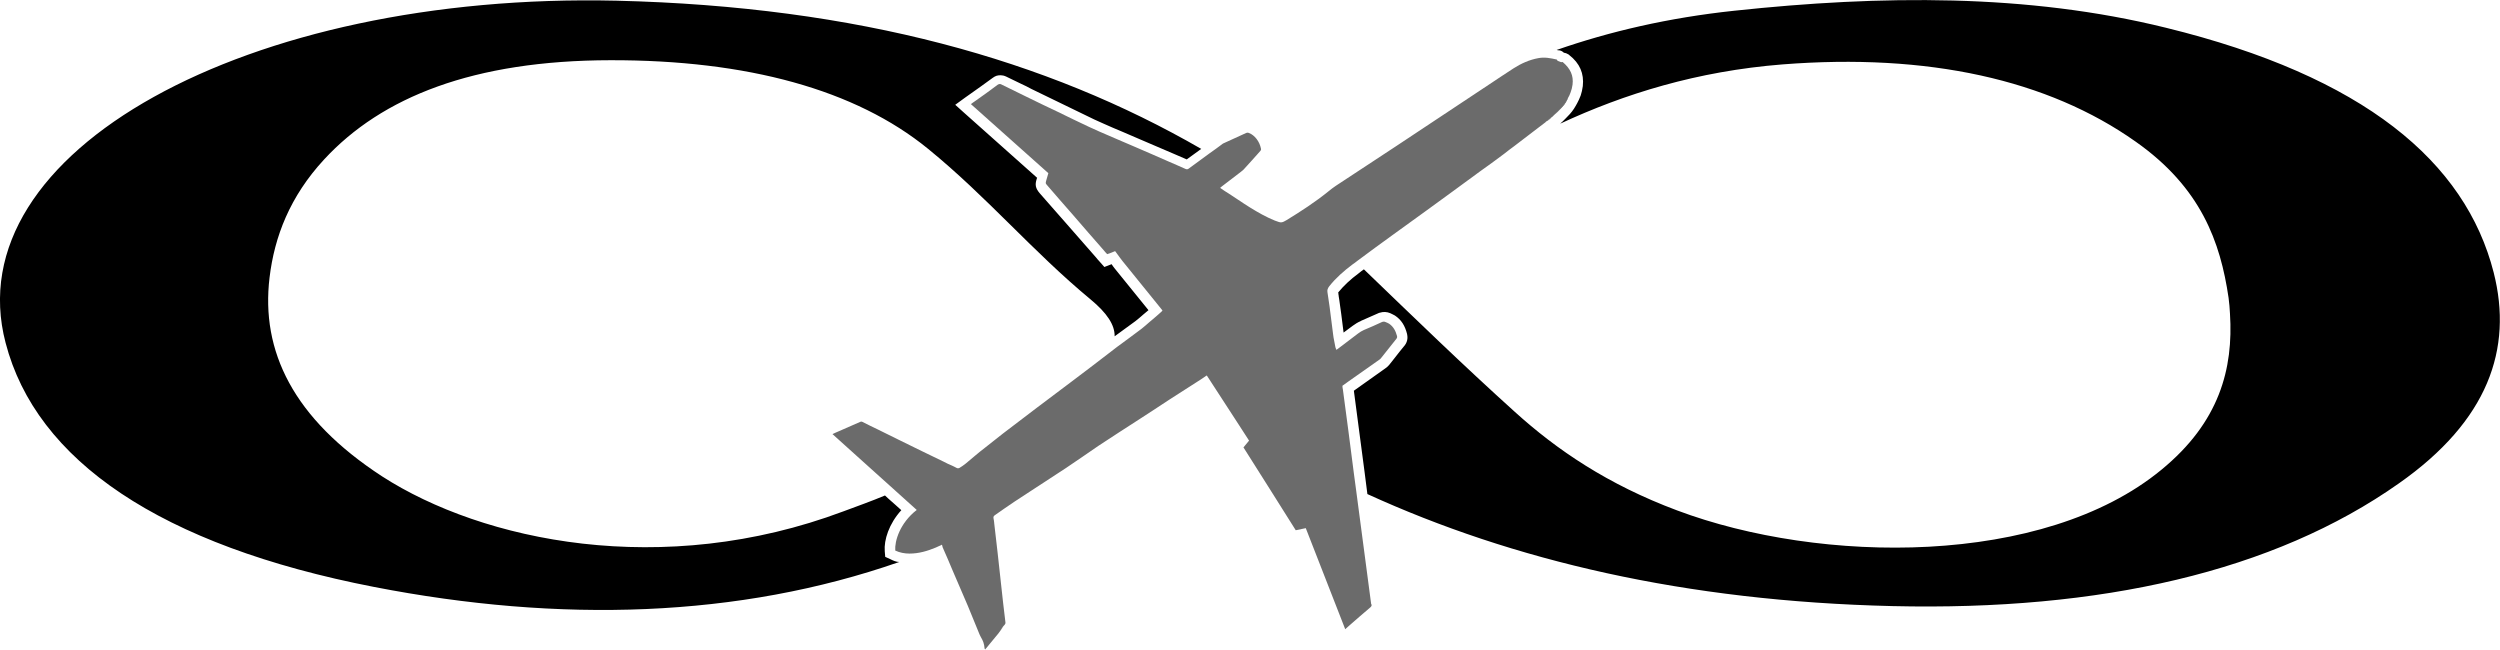
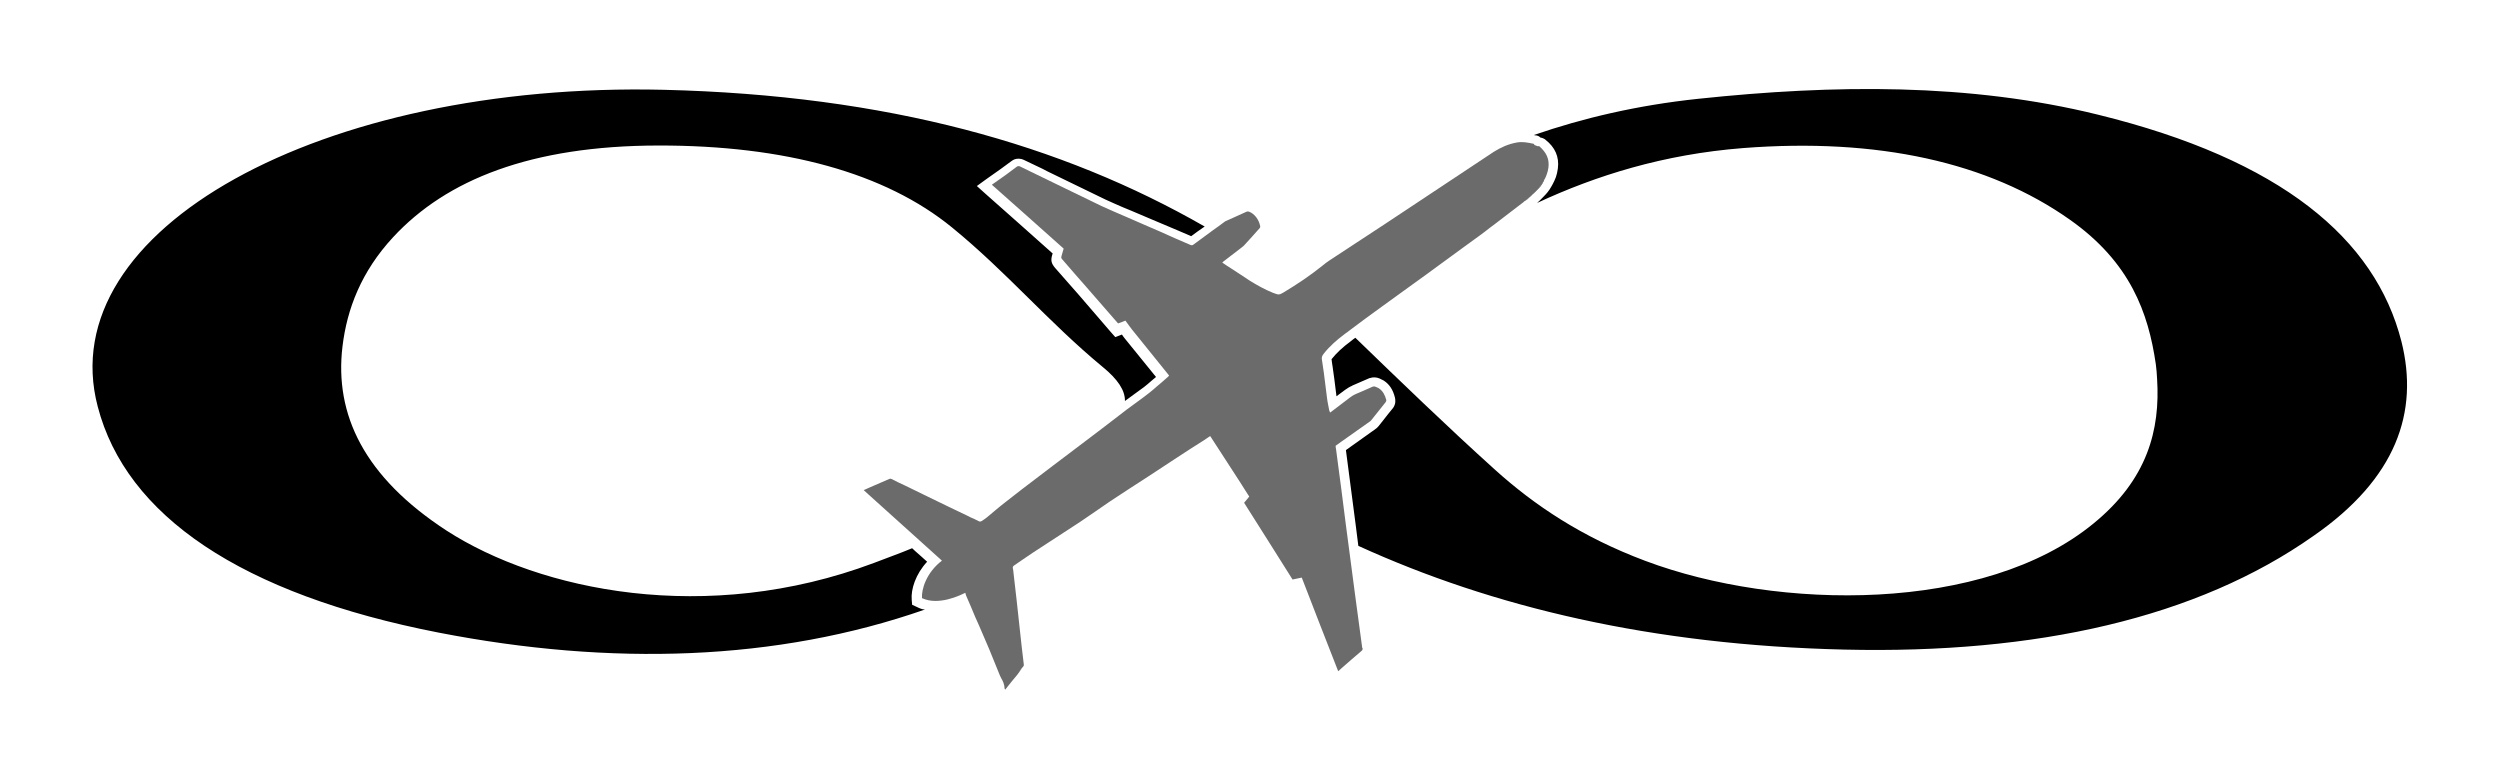
- <svg xmlns="http://www.w3.org/2000/svg" version="1.1" id="Layer_1" x="0px" y="0px" viewBox="0 0 1071.2 278.2" enable-background="new 0 0 1071.2 278.2" xml:space="preserve">
+ <svg xmlns="http://www.w3.org/2000/svg" version="1.1" id="Layer_1" x="0px" y="0px" viewBox="-43.2 798.2 1166.5 363.7" enable-background="new -43.2 798.2 1166.5 363.7" xml:space="preserve">
  <g>
    <g id="_x37_1d2Yo.tif_2_">
      <g>
-         <path d="M1068.5,116.8c-12.1-47.5-55.6-84.1-140.4-104.9c-59.5-14.7-122.2-14-185-7.3c-28.2,3-53.4,8.9-76.1,16.8     c0.4,0.1,0.7,0.2,1.1,0.2l0.2,0c0.5,0.1,1.2,0.4,1.8,1c0.8,0.1,1.5,0.4,2.1,0.8l0.1,0.1l0.1,0.1c4.5,3.5,6.4,7.9,5.8,13.3     c-0.2,1.5-0.5,2.8-0.9,4c-0.5,1.3-1,2.4-1.5,3.3c-0.4,0.7-0.8,1.5-1.4,2.4c-1.1,1.7-2.4,3-3.6,4.2l-0.2,0.2c-0.3,0.3-0.7,0.7-1,1     c-0.4,0.3-0.7,0.7-1.1,1c27.5-12.8,58.7-22.5,95.2-25.4c62.4-4.9,113.8,6.5,151.4,33.1c28,19.7,36.3,43,39.8,66.9     c0.3,2.3,0.5,4.6,0.6,6.8c1.5,23.6-4.5,46.5-29.4,66.9c-50.5,41.6-146,40.5-207.5,17.4c-29.7-11.1-51.5-25.9-69.5-42.2     c-22.3-20.1-43.5-40.7-64.7-61.1c-0.7,0.5-1.4,1-2.1,1.6c-3.8,2.8-6.6,5.5-8.9,8.3c0,0.2,0.1,0.5,0.1,0.7s0,0.5,0.1,0.7l0,0.2     c0.1,0.6,0.2,1.3,0.3,1.9c0.1,0.7,0.2,1.4,0.3,2.2c0.2,1.2,0.3,2.4,0.5,3.6c0.3,2.6,0.7,5.3,1,7.9c1.3-1,2.6-1.9,3.9-2.9     c1.1-0.8,2.2-1.5,3.4-2l0.1-0.1c2.5-1.1,5.1-2.2,7.5-3.3c0.2-0.1,0.4-0.2,0.6-0.2c1.5-0.5,3.1-0.4,4.5,0.2c0.6,0.3,1.3,0.6,2,1     c2.7,1.8,4.3,4.3,5.2,7.9c0.2,1,0.5,2.9-1,4.9l-0.1,0.1c-1.5,1.8-2.9,3.6-4.3,5.4l-2.3,2.9l-0.1,0.1c-0.5,0.6-1,1-1.6,1.4     c-4.3,3.1-8.7,6.2-13.1,9.3c-0.1,0.1-0.2,0.2-0.3,0.2c1.5,11.6,3.1,23.2,4.6,34.9c0.4,3.1,0.8,6.2,1.2,9.4     c62.2,28.4,135.9,45.9,225,48c89,2.1,163.3-14.7,217-52.6C1066.1,180.3,1076.8,149.5,1068.5,116.8z M670.7,44     c-0.9,1.4-2.1,2.6-3.3,3.8c-1.4,1.4-2.9,2.8-4.4,4c0.4-0.3,0.7-0.6,1.1-0.9c0.2-0.2,0.5-0.4,0.7-0.7c0.4-0.4,0.9-0.8,1.3-1.2     s0.8-0.8,1.2-1.2c1.2-1.2,2.3-2.3,3.2-3.7c0.4-0.6,0.8-1.3,1.2-1.9C671.5,42.9,671.1,43.4,670.7,44z M264.2,0.3     C106.1-3.4-19.1,65,2.4,146.9c13.1,50.4,66.3,86.8,157.9,104.6c79.6,15.5,156.2,13.3,225-10.7c-1.3,0-2.6-0.6-3.8-1.2l-2.2-1     l-0.2-2.4c-0.4-4.8,1.8-11.8,7.1-17.6c-0.7-0.7-4.4-3.9-5.5-4.9c-0.5-0.5-1-0.9-1.5-1.4c-5.7,2.4-11.9,4.6-17.8,6.8     c-77.5,29.1-154.6,12.8-197.7-15c-38.1-24.8-52-53.7-48.2-85.2c2.1-17.5,8.7-34.7,23.4-50.6c24.7-26.7,63.9-42.4,122.7-42.5     c58.5-0.1,105,12.6,136.1,38c25.5,20.8,44.5,43.7,69.6,64.5c7,5.8,10.4,10.9,10.3,15.8c1.4-1,2.7-2,4.1-3     c1.6-1.2,3.2-2.3,4.8-3.5c1-0.8,2-1.6,3-2.5l0.1-0.1c0.8-0.7,1.7-1.4,2.5-2.1c-4.8-6-9.7-11.9-14.5-17.9     c-0.5-0.6-0.9-1.2-1.3-1.8l-3.1,1.2l-2.3-2.6c-0.4-0.4-0.8-0.9-1.2-1.4l-13.4-15.3c-1.5-1.7-2.9-3.3-4.4-5     c-2.1-2.4-4.3-4.9-6.4-7.3c-1.8-2.1-2.1-3.6-1.3-6.1c0,0,0.1-0.4,0.2-0.5c-10.4-9.2-20.7-18.5-31.1-27.7l-4-3.6l4.4-3.2     c0.6-0.4,1.2-0.8,1.7-1.2c3.3-2.3,6.6-4.7,9.9-7.1c0.5-0.4,1.1-0.7,1.6-0.9c1-0.3,2.5-0.5,4.2,0.3c2.2,1.1,4.3,2.1,6.4,3.1     c1.5,0.7,3,1.4,4.4,2.2l27,13.1c1.3,0.6,2.6,1.2,4,1.8c2.6,1.2,5.3,2.3,7.9,3.4c2.6,1.1,5.3,2.3,7.9,3.4c2.3,1,4.7,2,7,3     c2.3,1,4.7,2,7,3c1.9,0.8,3.9,1.7,5.8,2.5c2-1.5,4.1-3,6.2-4.5C448.5,25.6,367.7,2.8,264.2,0.3z" />
+         <path d="M1077.3,957.5c-12.2-47.9-56.1-84.8-141.6-105.8c-60-14.8-123.2-14.1-186.5-7.4c-28.4,3-53.8,9-76.7,16.9     c0.4,0.1,0.7,0.2,1.1,0.2h0.2c0.5,0.1,1.2,0.4,1.8,1c0.8,0.1,1.5,0.4,2.1,0.8l0.1,0.1l0.1,0.1c4.5,3.5,6.5,8,5.8,13.4     c-0.2,1.5-0.5,2.8-0.9,4c-0.5,1.3-1,2.4-1.5,3.3c-0.4,0.7-0.8,1.5-1.4,2.4c-1.1,1.7-2.4,3-3.6,4.2l-0.2,0.2c-0.3,0.3-0.7,0.7-1,1     c-0.4,0.3-0.7,0.7-1.1,1c27.7-12.9,59.2-22.7,96-25.6c62.9-4.9,114.7,6.6,152.6,33.4c28.2,19.9,36.6,43.4,40.1,67.4     c0.3,2.3,0.5,4.6,0.6,6.9c1.5,23.8-4.5,46.9-29.6,67.4c-50.9,41.9-147.2,40.8-209.2,17.5c-29.9-11.2-51.9-26.1-70.1-42.5     c-22.5-20.3-43.9-41-65.2-61.6c-0.7,0.5-1.4,1-2.1,1.6c-3.8,2.8-6.7,5.5-9,8.4c0,0.2,0.1,0.5,0.1,0.7c0,0.2,0,0.5,0.1,0.7v0.2     c0.1,0.6,0.2,1.3,0.3,1.9c0.1,0.7,0.2,1.4,0.3,2.2c0.2,1.2,0.3,2.4,0.5,3.6c0.3,2.6,0.7,5.3,1,8c1.3-1,2.6-1.9,3.9-2.9     c1.1-0.8,2.2-1.5,3.4-2l0.1-0.1c2.5-1.1,5.1-2.2,7.6-3.3c0.2-0.1,0.4-0.2,0.6-0.2c1.5-0.5,3.1-0.4,4.5,0.2c0.6,0.3,1.3,0.6,2,1     c2.7,1.8,4.3,4.3,5.2,8c0.2,1,0.5,2.9-1,4.9l-0.1,0.1c-1.5,1.8-2.9,3.6-4.3,5.4l-2.3,2.9l-0.1,0.1c-0.5,0.6-1,1-1.6,1.4     c-4.3,3.1-8.8,6.3-13.2,9.4c-0.1,0.1-0.2,0.2-0.3,0.2c1.5,11.7,3.1,23.4,4.6,35.2c0.4,3.1,0.8,6.3,1.2,9.5     c62.7,28.6,137,46.3,226.8,48.4c89.7,2.1,164.6-14.8,218.8-53C1074.9,1021.5,1085.6,990.5,1077.3,957.5z M676.2,884.1     c-0.9,1.4-2.1,2.6-3.3,3.8c-1.4,1.4-2.9,2.8-4.4,4c0.4-0.3,0.7-0.6,1.1-0.9c0.2-0.2,0.5-0.4,0.7-0.7c0.4-0.4,0.9-0.8,1.3-1.2     c0.4-0.4,0.8-0.8,1.2-1.2c1.2-1.2,2.3-2.3,3.2-3.7c0.4-0.6,0.8-1.3,1.2-1.9C677,883,676.6,883.5,676.2,884.1z M266.4,840.1     C107,836.3-19.3,905.3,2.4,987.9c13.2,50.8,66.8,87.5,159.2,105.5c80.3,15.6,157.5,13.4,226.8-10.8c-1.3,0-2.6-0.6-3.8-1.2     l-2.2-1l-0.2-2.4c-0.4-4.8,1.8-11.9,7.2-17.7c-0.7-0.7-4.4-3.9-5.5-4.9c-0.5-0.5-1-0.9-1.5-1.4c-5.7,2.4-12,4.6-17.9,6.9     c-78.1,29.3-155.9,12.9-199.3-15.1c-38.4-25-52.4-54.1-48.6-85.9c2.1-17.6,8.8-35,23.6-51c24.9-26.9,64.4-42.7,123.7-42.8     c59-0.1,105.9,12.7,137.2,38.3c25.7,21,44.9,44.1,70.2,65c7.1,5.8,10.5,11,10.4,15.9c1.4-1,2.7-2,4.1-3c1.6-1.2,3.2-2.3,4.8-3.5     c1-0.8,2-1.6,3-2.5l0.1-0.1c0.8-0.7,1.7-1.4,2.5-2.1c-4.8-6-9.8-12-14.6-18c-0.5-0.6-0.9-1.2-1.3-1.8l-3.1,1.2l-2.3-2.6     c-0.4-0.4-0.8-0.9-1.2-1.4L460,935.6c-1.5-1.7-2.9-3.3-4.4-5c-2.1-2.4-4.3-4.9-6.5-7.4c-1.8-2.1-2.1-3.6-1.3-6.2     c0,0,0.1-0.4,0.2-0.5c-10.5-9.3-20.9-18.7-31.4-27.9l-4-3.6l4.4-3.2c0.6-0.4,1.2-0.8,1.7-1.2c3.3-2.3,6.7-4.7,10-7.2     c0.5-0.4,1.1-0.7,1.6-0.9c1-0.3,2.5-0.5,4.2,0.3c2.2,1.1,4.3,2.1,6.5,3.1c1.5,0.7,3,1.4,4.4,2.2l27.2,13.2c1.3,0.6,2.6,1.2,4,1.8     c2.6,1.2,5.3,2.3,8,3.4c2.6,1.1,5.3,2.3,8,3.4c2.3,1,4.7,2,7.1,3c2.3,1,4.7,2,7.1,3c1.9,0.8,3.9,1.7,5.8,2.5c2-1.5,4.1-3,6.3-4.5     C452.2,865.6,370.7,842.6,266.4,840.1z" />
      </g>
    </g>
    <g id="_x39_cv8yK.tif_2_">
      <g>
-         <path fill="#6B6B6B" d="M673.8,36.3c-0.2,1.2-0.4,2.2-0.8,3.2c-0.3,0.9-0.7,1.8-1.2,2.6c0,0,0,0,0,0.1c-0.4,0.6-0.7,1.2-1.1,1.8     c-0.9,1.4-2.1,2.6-3.3,3.8c-1.4,1.4-2.9,2.8-4.4,4c0,0-0.1,0.1-0.2,0.1c0,0-0.1,0.1-0.2,0.1c0,0,0,0,0,0     c-0.1,0.1-0.3,0.2-0.4,0.4c-0.2,0.2-0.5,0.4-0.8,0.6c0,0,0,0,0,0c-0.7,0.5-1.4,1.1-2.1,1.6c-3.5,2.7-7,5.4-10.6,8.1     c-1.4,1-2.8,2.1-4.2,3.2c-3.5,2.7-7.1,5.2-10.7,7.8c-7.4,5.4-14.8,10.9-22.3,16.3c-9.9,7.2-19.9,14.3-29.8,21.7     c-0.8,0.6-1.5,1.2-2.3,1.7c-3.6,2.7-7,5.7-9.8,9.2c-0.7,0.9-1,1.7-0.8,2.7c0.1,0.7,0.2,1.3,0.3,2c0.2,1.4,0.4,2.7,0.6,4.1     c0.5,3.9,1,7.9,1.5,11.8c0.2,1.9,0.7,3.7,1,5.6c0.1,0.4,0.3,0.7,0.4,1.1c0.3-0.2,0.4-0.3,0.6-0.4c2.9-2.2,5.8-4.4,8.7-6.6     c0.8-0.6,1.6-1.1,2.5-1.5c2.6-1.1,5.2-2.2,7.7-3.4c0.5-0.2,1-0.3,1.6,0c0.5,0.2,1,0.4,1.5,0.7c1.9,1.3,2.8,3.1,3.4,5.3     c0.1,0.5,0,0.8-0.3,1.2c-2.2,2.7-4.4,5.5-6.6,8.3c-0.2,0.3-0.5,0.5-0.8,0.7c-4.4,3.1-8.8,6.2-13.2,9.3c-0.8,0.6-1.7,1.2-2.5,1.8     c0,0.6,0.1,1.1,0.2,1.6c1.6,12,3.2,23.9,4.7,35.9c0.3,2.2,0.6,4.4,0.9,6.7c2.2,16.4,4.3,32.8,6.5,49.2c0,0.1,0.1,0.3,0.2,0.4     c0,0.1,0.1,0.2,0,0.3l-0.2,0.5c0,0.1-0.3,0.2-0.4,0.4c-3,2.5-5.9,5.1-8.8,7.6c-0.3,0.3-0.6,0.5-0.9,0.8c-0.3,0.3-0.6,0.5-1,0.9     c-5.7-14.5-11.3-28.9-16.9-43.3c-1.5,0.3-2.9,0.6-4.3,0.9c-7.5-11.9-14.9-23.7-22.4-35.5c0.8-1,1.6-1.9,2.4-2.9     c-1.4-2.2-2.8-4.3-4.2-6.5c-4.6-7.1-9.3-14.3-13.9-21.4c-0.2,0.1-0.3,0.1-0.4,0.2c-0.8,0.6-1.6,1.1-2.5,1.7     c-4.2,2.7-8.5,5.4-12.8,8.2c-4.3,2.8-8.6,5.7-13,8.5c-5.9,3.8-11.8,7.6-17.7,11.5c-4.6,3.1-9.2,6.4-13.9,9.5     c-7.3,4.8-14.6,9.5-21.9,14.3c-2.9,1.9-5.8,4-8.7,6c-0.5,0.4-0.6,0.7-0.5,1.3c0.1,0.7,0.3,1.4,0.3,2v0.1c1,8.6,2,17.2,2.9,25.8     c0.6,5.5,1.2,11,1.9,16.6c0.1,0.5-0.1,0.8-0.4,1.2c-0.1,0.1-0.2,0.2-0.3,0.3c0,0-0.1,0.1-0.1,0.1c-0.5,0.6-1,1.3-1.5,1.9     c0.5-0.6,1-1.2,1.5-1.7c-0.7,0.8-1.6,2.3-2.2,3c-1.7,2-3.8,4.6-5.7,6.9L422,278c0.3-0.3,0.6-0.6,0.9-1c0.3-0.3,0.5-0.6,0.8-0.9     c-0.6,0.7-1.1,1.3-1.7,1.9l-0.1,0c-0.2-2.4-0.8-3.6-1.5-4.8c-0.2-0.4-0.5-0.9-0.7-1.4c-1.7-4-3.3-8.2-5-12.2     c-2.2-5-4.3-10.1-6.5-15.1c-1.4-3.3-2.8-6.7-4.3-10c0-0.1-0.1-0.2-0.1-0.4c0,0,0-0.1,0-0.1c-0.1-0.2-0.1-0.4-0.2-0.6     c-0.9,0.4-1.7,0.8-2.6,1.2c-3.6,1.5-7.3,2.6-11.3,2.6c-2.1,0-4.2-0.4-6.1-1.3c-0.3-4.1,2-11.8,9.2-17.4c-3-2.7-6-5.4-9-8.1     c0,0-0.1-0.1-0.1-0.1c-3-2.7-5.9-5.3-8.9-8c-3-2.7-6-5.4-9-8.1c-3-2.7-6-5.4-9.1-8.2c1-0.5,2-0.9,2.9-1.3c3-1.3,5.9-2.6,8.9-3.9     c0.4-0.2,0.7-0.2,1.1,0c2.1,1.1,4.4,2.2,6.5,3.2c2.8,1.4,5.7,2.8,8.5,4.2c3.5,1.7,6.9,3.4,10.4,5.1c3.2,1.5,6.3,3.1,9.5,4.6     c1.1,0.6,2.2,1.1,3.4,1.6c0.6,0.3,1.3,0.6,2,1c0.4,0.2,0.8,0.2,1.2,0c0.9-0.6,1.8-1.1,2.6-1.8c2.8-2.3,5.5-4.7,8.4-6.9     c2.5-2,5.1-4,7.6-6c9.7-7.4,19.4-14.8,29.2-22.1c5.3-4,10.6-8,15.9-12.1c1.3-1,2.6-2,3.9-3c3.5-2.6,7-5.1,10.4-7.7     c1.1-0.9,2.2-1.8,3.3-2.8c1.7-1.4,3.4-2.9,5.1-4.4c0.2-0.2,0.4-0.4,0.6-0.6c-0.2-0.3-0.3-0.5-0.5-0.7     c-5.5-6.8-11.1-13.7-16.6-20.5c-0.9-1.1-1.7-2.3-2.6-3.5c-0.2-0.3-0.4-0.5-0.6-0.8c-1.1,0.5-2.2,0.9-3.4,1.3     c-0.5-0.5-1-1.1-1.5-1.7c-4.5-5.1-8.9-10.2-13.4-15.4c-3.6-4.1-7.2-8.2-10.8-12.4c-0.8-0.9-0.7-0.9-0.4-2.1c0.3-1,0.6-2,0.9-3.1     c-11-9.8-22.1-19.7-33.2-29.6c0.6-0.5,1.2-0.8,1.7-1.2c3.3-2.3,6.6-4.7,9.8-7.1c0.5-0.3,0.9-0.4,1.4-0.2     c3.6,1.8,7.2,3.5,10.8,5.3c4.5,2.2,9,4.4,13.5,6.5c4.5,2.2,9,4.4,13.5,6.5c1.4,0.6,2.8,1.3,4.2,1.9c5.2,2.3,10.5,4.5,15.8,6.8     c4.7,2,9.4,4.1,14,6.1c2.5,1.1,4.9,2.1,7.3,3.2c0.5,0.2,0.9,0.2,1.4-0.2c3-2.2,6-4.4,9-6.6c1.7-1.2,3.4-2.4,5.1-3.7     c0.3-0.3,0.7-0.5,1.2-0.7c3.1-1.4,6.2-2.8,9.2-4.2c0.5-0.2,0.8-0.2,1.3,0c1.3,0.5,2.3,1.4,3.2,2.5c1,1.3,1.6,2.7,1.9,4.2     c0.1,0.3,0,0.6-0.2,0.9c-2.4,2.7-4.8,5.4-7.2,8c-0.2,0.2-0.5,0.5-0.8,0.7c-0.2,0.1-0.3,0.3-0.5,0.4c-2.7,2.1-5.4,4.1-8.1,6.2     c-0.2,0.2-0.4,0.3-0.7,0.6c0.7,0.5,1.3,0.9,1.9,1.3c3.7,2.3,7.2,4.8,10.9,7.1c3.4,2.1,6.9,4.1,10.6,5.6c0.5,0.2,1.1,0.4,1.7,0.6     c0.8,0.3,1.6,0.2,2.3-0.2c0.3-0.2,0.8-0.4,1.1-0.6c6.2-3.8,12.2-7.7,17.9-12.3c1-0.8,2.1-1.7,3.2-2.4c8.7-5.7,17.3-11.4,26-17.1     c13.2-8.7,26.3-17.5,39.5-26.2c3.5-2.3,7-4.7,10.6-7c3.3-2.1,6.8-3.7,10.7-4.4c2.7-0.5,5.1,0,7.8,0.6c0.2,0,0.2,0.5,0.5,0.6     l1.3,0.5c0.2,0.1,0.6-0.1,0.8,0C672.9,29.4,674.3,32.4,673.8,36.3z" />
-         <path fill="#6B6B6B" d="M423.6,276.1c-0.3,0.3-0.5,0.6-0.8,0.9c-0.3,0.3-0.6,0.7-0.9,1C422.5,277.4,423.1,276.8,423.6,276.1z" />
-         <path fill="#6B6B6B" d="M671.8,42.2c-0.3,0.7-0.7,1.3-1.2,1.9c-0.9,1.4-2.1,2.5-3.2,3.7c-0.4,0.4-0.8,0.8-1.2,1.2     s-0.8,0.8-1.3,1.2c-0.2,0.2-0.5,0.5-0.7,0.7c-0.4,0.3-0.7,0.6-1.1,0.9c1.5-1.3,3-2.6,4.4-4c1.2-1.2,2.4-2.4,3.3-3.8     C671.1,43.4,671.5,42.9,671.8,42.2z" />
-         <path fill="#6B6B6B" d="M423.6,276.1c-0.3,0.3-0.5,0.6-0.8,0.9c-0.3,0.3-0.6,0.7-0.9,1C422.5,277.4,423.1,276.8,423.6,276.1z" />
-         <path fill="#6B6B6B" d="M671.8,42.2c-0.3,0.7-0.7,1.3-1.2,1.9c-0.9,1.4-2.1,2.5-3.2,3.7c-0.4,0.4-0.8,0.8-1.2,1.2     s-0.8,0.8-1.3,1.2c-0.2,0.2-0.5,0.5-0.7,0.7c-0.4,0.3-0.7,0.6-1.1,0.9c1.5-1.3,3-2.6,4.4-4c1.2-1.2,2.4-2.4,3.3-3.8     C671.1,43.4,671.5,42.9,671.8,42.2z" />
+         <path fill="#6B6B6B" d="M679.3,876.4c-0.2,1.2-0.4,2.2-0.8,3.2c-0.3,0.9-0.7,1.8-1.2,2.6c0,0,0,0,0,0.1c-0.4,0.6-0.7,1.2-1.1,1.8     c-0.9,1.4-2.1,2.6-3.3,3.8c-1.4,1.4-2.9,2.8-4.4,4c0,0-0.1,0.1-0.2,0.1c0,0-0.1,0.1-0.2,0.1l0,0c-0.1,0.1-0.3,0.2-0.4,0.4     c-0.2,0.2-0.5,0.4-0.8,0.6l0,0c-0.7,0.5-1.4,1.1-2.1,1.6c-3.5,2.7-7.1,5.4-10.7,8.2c-1.4,1-2.8,2.1-4.2,3.2     c-3.5,2.7-7.2,5.2-10.8,7.9c-7.5,5.4-14.9,11-22.5,16.4c-10,7.3-20.1,14.4-30,21.9c-0.8,0.6-1.5,1.2-2.3,1.7     c-3.6,2.7-7.1,5.7-9.9,9.3c-0.7,0.9-1,1.7-0.8,2.7c0.1,0.7,0.2,1.3,0.3,2c0.2,1.4,0.4,2.7,0.6,4.1c0.5,3.9,1,8,1.5,11.9     c0.2,1.9,0.7,3.7,1,5.6c0.1,0.4,0.3,0.7,0.4,1.1c0.3-0.2,0.4-0.3,0.6-0.4c2.9-2.2,5.8-4.4,8.8-6.7c0.8-0.6,1.6-1.1,2.5-1.5     c2.6-1.1,5.2-2.2,7.8-3.4c0.5-0.2,1-0.3,1.6,0c0.5,0.2,1,0.4,1.5,0.7c1.9,1.3,2.8,3.1,3.4,5.3c0.1,0.5,0,0.8-0.3,1.2     c-2.2,2.7-4.4,5.5-6.7,8.4c-0.2,0.3-0.5,0.5-0.8,0.7c-4.4,3.1-8.9,6.3-13.3,9.4c-0.8,0.6-1.7,1.2-2.5,1.8c0,0.6,0.1,1.1,0.2,1.6     c1.6,12.1,3.2,24.1,4.7,36.2c0.3,2.2,0.6,4.4,0.9,6.8c2.2,16.5,4.3,33.1,6.6,49.6c0,0.1,0.1,0.3,0.2,0.4c0,0.1,0.1,0.2,0,0.3     l-0.2,0.5c0,0.1-0.3,0.2-0.4,0.4c-3,2.5-5.9,5.1-8.9,7.7c-0.3,0.3-0.6,0.5-0.9,0.8c-0.3,0.3-0.6,0.5-1,0.9     c-5.7-14.6-11.4-29.1-17-43.7c-1.5,0.3-2.9,0.6-4.3,0.9c-7.6-12-15-23.9-22.6-35.8c0.8-1,1.6-1.9,2.4-2.9     c-1.4-2.2-2.8-4.3-4.2-6.6c-4.6-7.2-9.4-14.4-14-21.6c-0.2,0.1-0.3,0.1-0.4,0.2c-0.8,0.6-1.6,1.1-2.5,1.7     c-4.2,2.7-8.6,5.4-12.9,8.3c-4.3,2.8-8.7,5.7-13.1,8.6c-5.9,3.8-11.9,7.7-17.8,11.6c-4.6,3.1-9.3,6.5-14,9.6     c-7.4,4.8-14.7,9.6-22.1,14.4c-2.9,1.9-5.8,4-8.8,6c-0.5,0.4-0.6,0.7-0.5,1.3c0.1,0.7,0.3,1.4,0.3,2v0.1c1,8.7,2,17.3,2.9,26     c0.6,5.5,1.2,11.1,1.9,16.7c0.1,0.5-0.1,0.8-0.4,1.2c-0.1,0.1-0.2,0.2-0.3,0.3l-0.1,0.1c-0.5,0.6-1,1.3-1.5,1.9     c0.5-0.6,1-1.2,1.5-1.7c-0.7,0.8-1.6,2.3-2.2,3c-1.7,2-3.8,4.6-5.7,7l-0.1-0.3c0.3-0.3,0.6-0.6,0.9-1c0.3-0.3,0.5-0.6,0.8-0.9     c-0.6,0.7-1.1,1.3-1.7,1.9h-0.1c-0.2-2.4-0.8-3.6-1.5-4.8c-0.2-0.4-0.5-0.9-0.7-1.4c-1.7-4-3.3-8.3-5-12.3     c-2.2-5-4.3-10.2-6.6-15.2c-1.4-3.3-2.8-6.8-4.3-10.1c0-0.1-0.1-0.2-0.1-0.4v-0.1c-0.1-0.2-0.1-0.4-0.2-0.6     c-0.9,0.4-1.7,0.8-2.6,1.2c-3.6,1.5-7.4,2.6-11.4,2.6c-2.1,0-4.2-0.4-6.2-1.3c-0.3-4.1,2-11.9,9.3-17.5c-3-2.7-6-5.4-9.1-8.2     l-0.1-0.1c-3-2.7-5.9-5.3-9-8.1c-3-2.7-6-5.4-9.1-8.2c-3-2.7-6-5.4-9.2-8.3c1-0.5,2-0.9,2.9-1.3c3-1.3,5.9-2.6,9-3.9     c0.4-0.2,0.7-0.2,1.1,0c2.1,1.1,4.4,2.2,6.6,3.2c2.8,1.4,5.7,2.8,8.6,4.2c3.5,1.7,7,3.4,10.5,5.1c3.2,1.5,6.4,3.1,9.6,4.6     c1.1,0.6,2.2,1.1,3.4,1.6c0.6,0.3,1.3,0.6,2,1c0.4,0.2,0.8,0.2,1.2,0c0.9-0.6,1.8-1.1,2.6-1.8c2.8-2.3,5.5-4.7,8.5-7     c2.5-2,5.1-4,7.7-6c9.8-7.5,19.6-14.9,29.4-22.3c5.3-4,10.7-8.1,16-12.2c1.3-1,2.6-2,3.9-3c3.5-2.6,7.1-5.1,10.5-7.8     c1.1-0.9,2.2-1.8,3.3-2.8c1.7-1.4,3.4-2.9,5.1-4.4c0.2-0.2,0.4-0.4,0.6-0.6c-0.2-0.3-0.3-0.5-0.5-0.7     c-5.5-6.9-11.2-13.8-16.7-20.7c-0.9-1.1-1.7-2.3-2.6-3.5c-0.2-0.3-0.4-0.5-0.6-0.8c-1.1,0.5-2.2,0.9-3.4,1.3     c-0.5-0.5-1-1.1-1.5-1.7c-4.5-5.1-9-10.3-13.5-15.5c-3.6-4.1-7.3-8.3-10.9-12.5c-0.8-0.9-0.7-0.9-0.4-2.1c0.3-1,0.6-2,0.9-3.1     c-11.1-9.9-22.3-19.9-33.5-29.8c0.6-0.5,1.2-0.8,1.7-1.2c3.3-2.3,6.7-4.7,9.9-7.2c0.5-0.3,0.9-0.4,1.4-0.2     c3.6,1.8,7.3,3.5,10.9,5.3c4.5,2.2,9.1,4.4,13.6,6.6c4.5,2.2,9.1,4.4,13.6,6.6c1.4,0.6,2.8,1.3,4.2,1.9     c5.2,2.3,10.6,4.5,15.9,6.9c4.7,2,9.5,4.1,14.1,6.2c2.5,1.1,4.9,2.1,7.4,3.2c0.5,0.2,0.9,0.2,1.4-0.2c3-2.2,6-4.4,9.1-6.7     c1.7-1.2,3.4-2.4,5.1-3.7c0.3-0.3,0.7-0.5,1.2-0.7c3.1-1.4,6.3-2.8,9.3-4.2c0.5-0.2,0.8-0.2,1.3,0c1.3,0.5,2.3,1.4,3.2,2.5     c1,1.3,1.6,2.7,1.9,4.2c0.1,0.3,0,0.6-0.2,0.9c-2.4,2.7-4.8,5.4-7.3,8.1c-0.2,0.2-0.5,0.5-0.8,0.7c-0.2,0.1-0.3,0.3-0.5,0.4     c-2.7,2.1-5.4,4.1-8.2,6.3c-0.2,0.2-0.4,0.3-0.7,0.6c0.7,0.5,1.3,0.9,1.9,1.3c3.7,2.3,7.3,4.8,11,7.2c3.4,2.1,7,4.1,10.7,5.6     c0.5,0.2,1.1,0.4,1.7,0.6c0.8,0.3,1.6,0.2,2.3-0.2c0.3-0.2,0.8-0.4,1.1-0.6c6.3-3.8,12.3-7.8,18-12.4c1-0.8,2.1-1.7,3.2-2.4     c8.8-5.7,17.4-11.5,26.2-17.2c13.3-8.8,26.5-17.6,39.8-26.4c3.5-2.3,7.1-4.7,10.7-7.1c3.3-2.1,6.9-3.7,10.8-4.4     c2.7-0.5,5.1,0,7.9,0.6c0.2,0,0.2,0.5,0.5,0.6l1.3,0.5c0.2,0.1,0.6-0.1,0.8,0C678.4,869.4,679.8,872.4,679.3,876.4z" />
+         <path fill="#6B6B6B" d="M427.1,1118.1c-0.3,0.3-0.5,0.6-0.8,0.9s-0.6,0.7-0.9,1C426,1119.4,426.6,1118.8,427.1,1118.1z" />
+         <path fill="#6B6B6B" d="M677.3,882.3c-0.3,0.7-0.7,1.3-1.2,1.9c-0.9,1.4-2.1,2.5-3.2,3.7c-0.4,0.4-0.8,0.8-1.2,1.2     c-0.4,0.4-0.8,0.8-1.3,1.2c-0.2,0.2-0.5,0.5-0.7,0.7c-0.4,0.3-0.7,0.6-1.1,0.9c1.5-1.3,3-2.6,4.4-4c1.2-1.2,2.4-2.4,3.3-3.8     C676.6,883.5,677,883,677.3,882.3z" />
+         <path fill="#6B6B6B" d="M427.1,1118.1c-0.3,0.3-0.5,0.6-0.8,0.9s-0.6,0.7-0.9,1C426,1119.4,426.6,1118.8,427.1,1118.1z" />
+         <path fill="#6B6B6B" d="M677.3,882.3c-0.3,0.7-0.7,1.3-1.2,1.9c-0.9,1.4-2.1,2.5-3.2,3.7c-0.4,0.4-0.8,0.8-1.2,1.2     c-0.4,0.4-0.8,0.8-1.3,1.2c-0.2,0.2-0.5,0.5-0.7,0.7c-0.4,0.3-0.7,0.6-1.1,0.9c1.5-1.3,3-2.6,4.4-4c1.2-1.2,2.4-2.4,3.3-3.8     C676.6,883.5,677,883,677.3,882.3z" />
      </g>
    </g>
  </g>
</svg>
